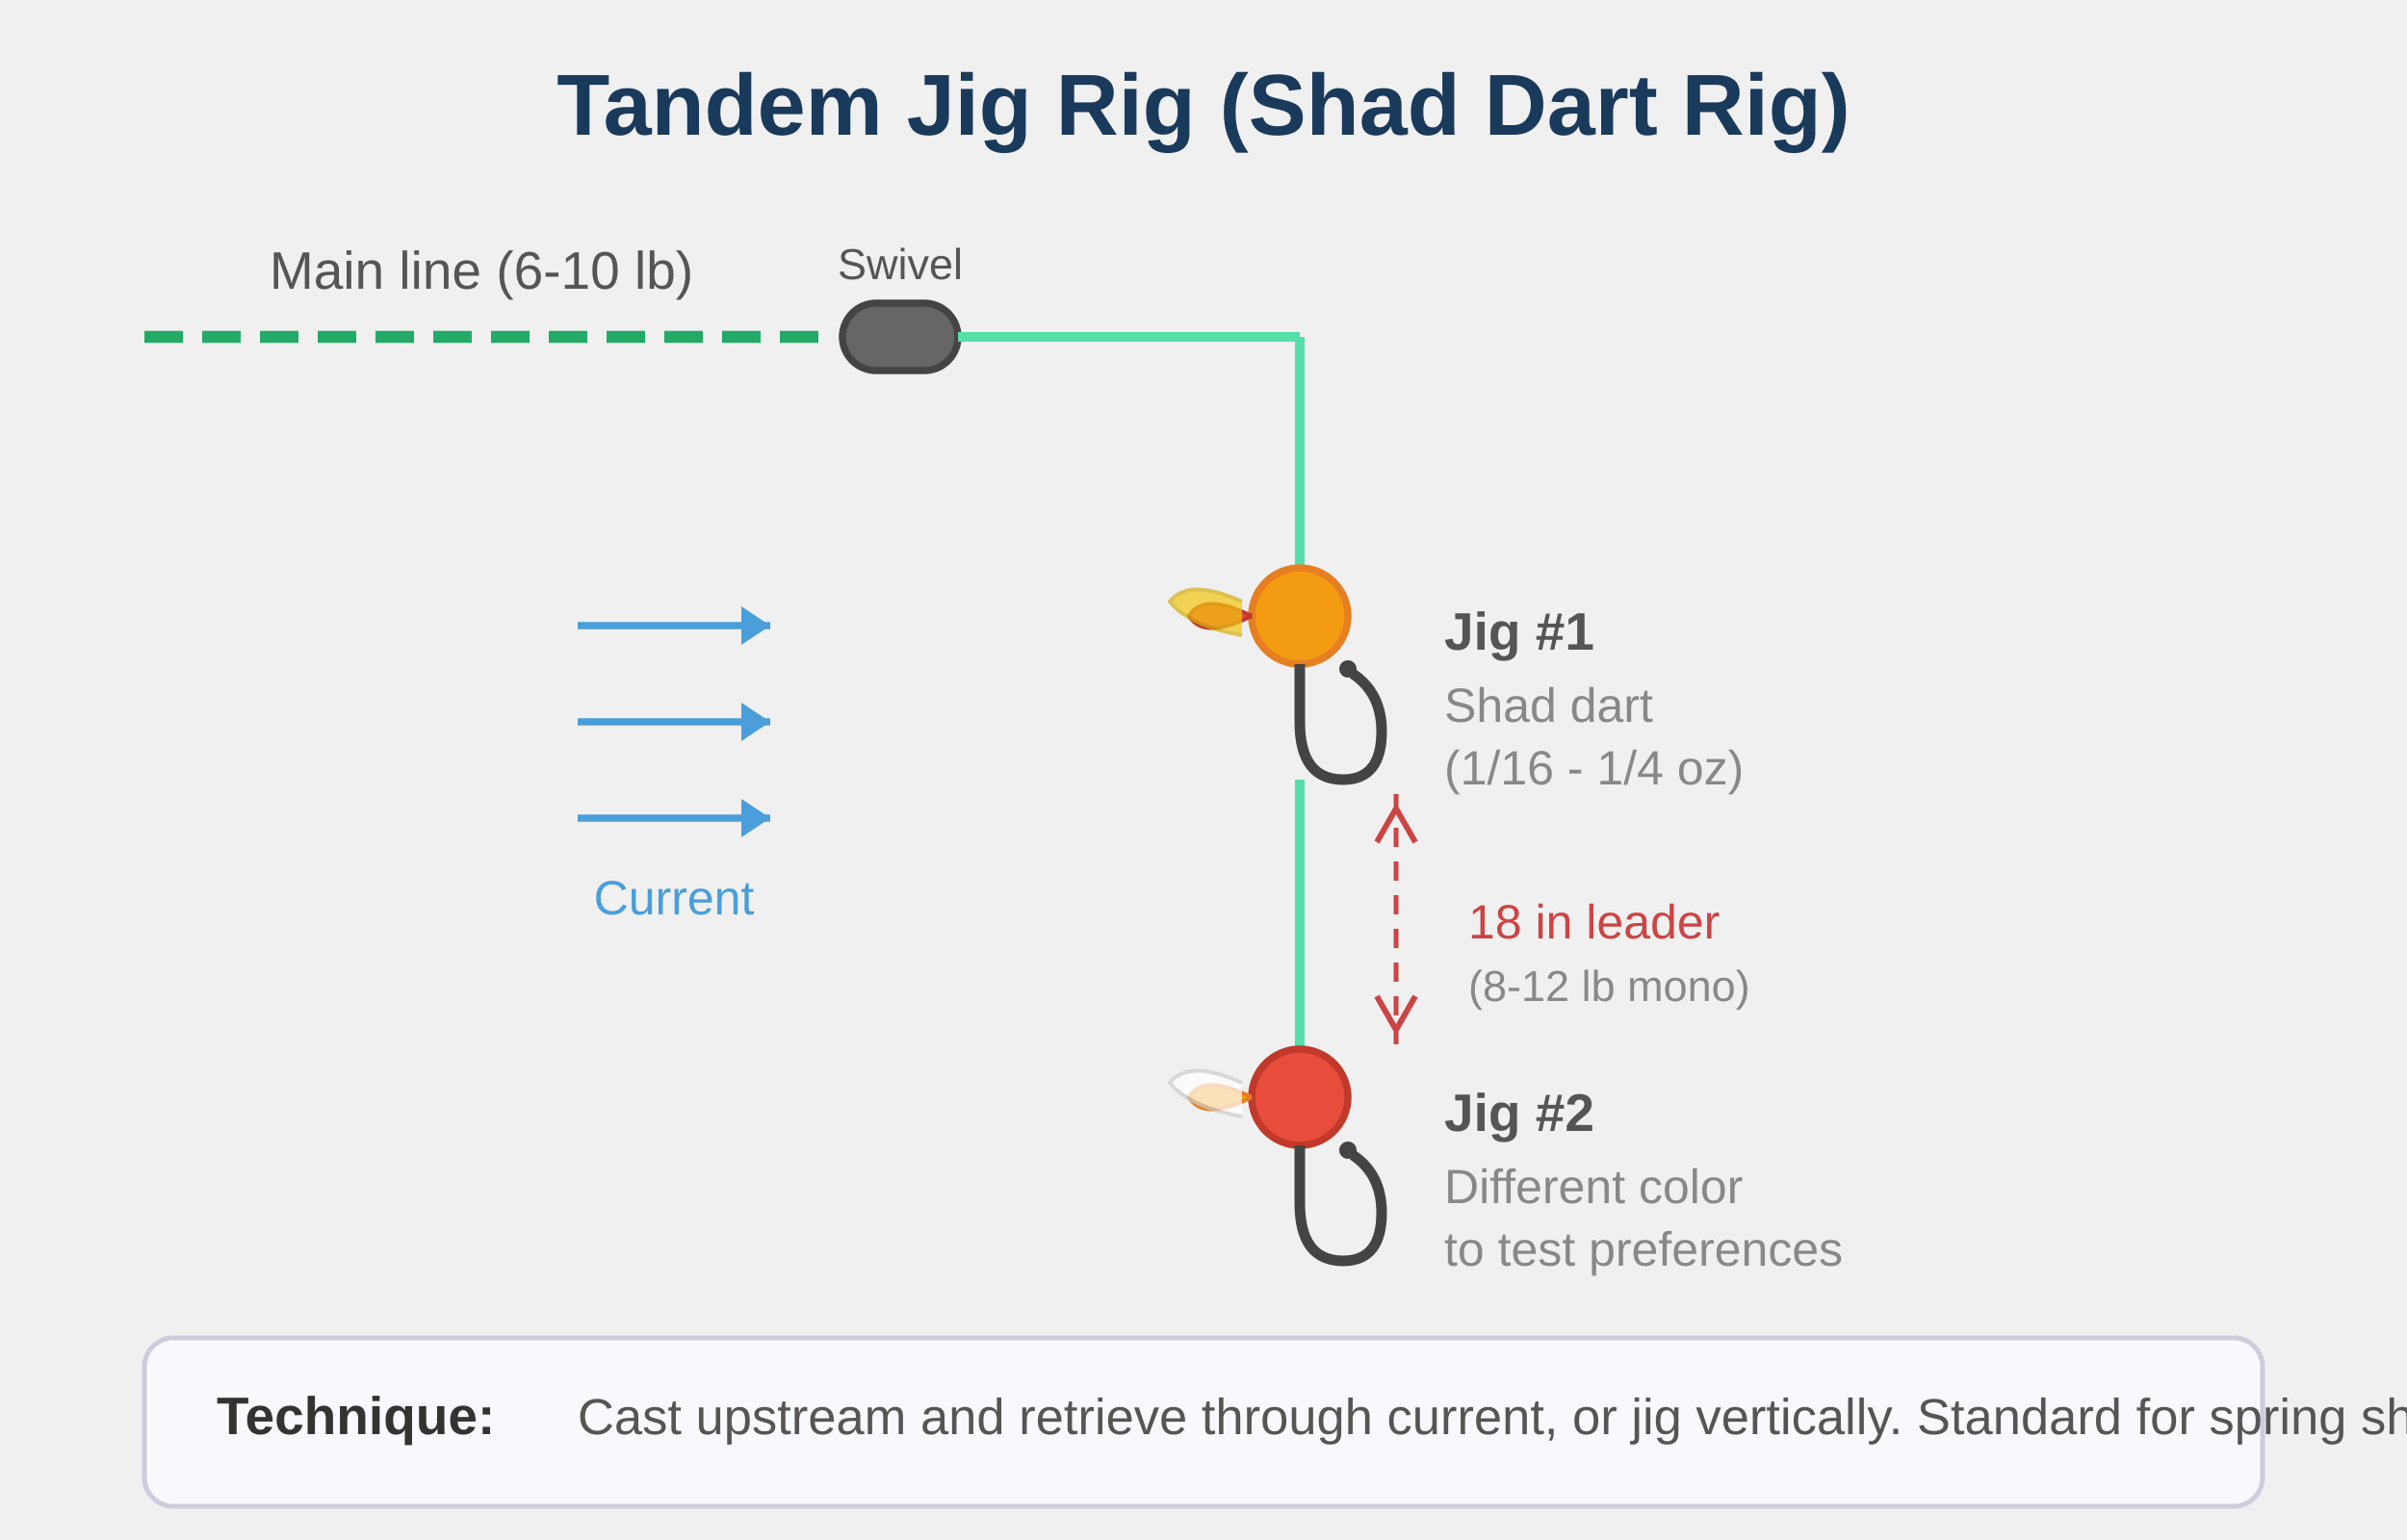
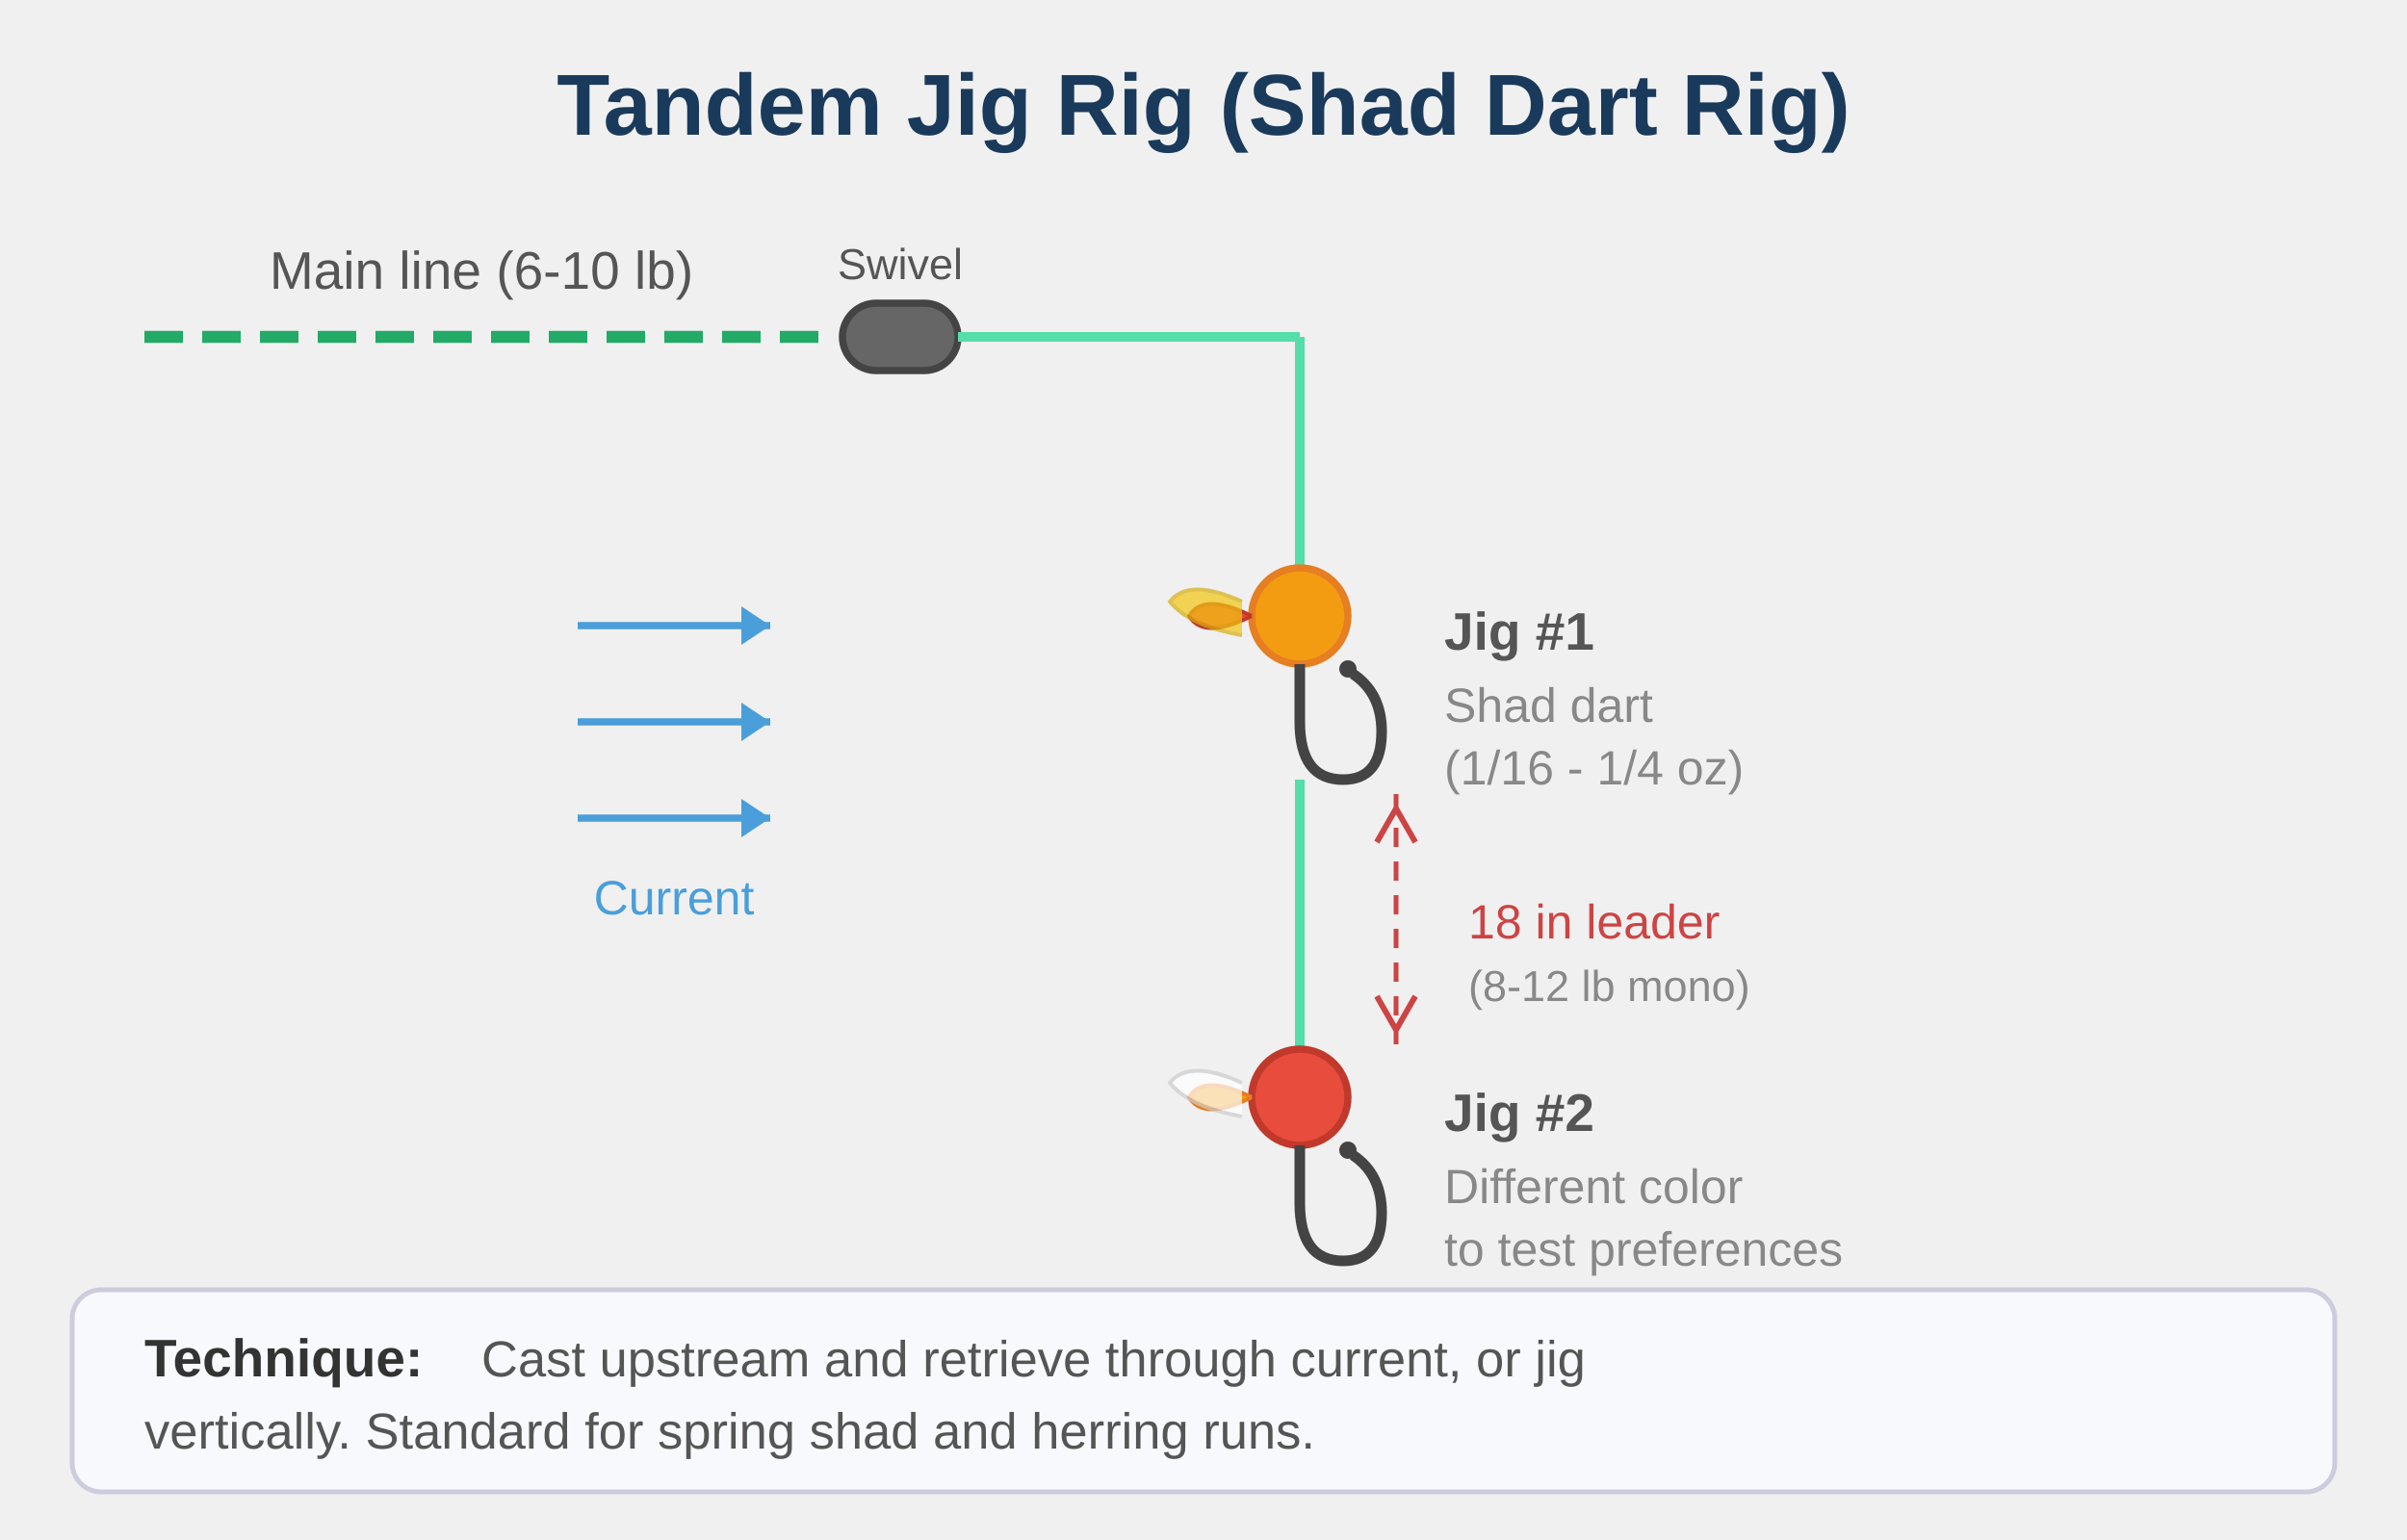
<svg xmlns="http://www.w3.org/2000/svg" viewBox="0 0 500 320" font-family="Arial, sans-serif">
  <text x="250" y="28" text-anchor="middle" font-size="18" font-weight="bold" fill="#1a3a5c">Tandem Jig Rig (Shad Dart Rig)</text>
  <line x1="30" y1="70" x2="170" y2="70" stroke="#2a6" stroke-width="2.5" stroke-dasharray="8,4" />
  <text x="100" y="60" text-anchor="middle" font-size="11" fill="#555">Main line (6-10 lb)</text>
  <rect x="175" y="63" width="24" height="14" rx="7" fill="#666" stroke="#444" stroke-width="1.5" />
  <text x="187" y="58" text-anchor="middle" font-size="9" fill="#555">Swivel</text>
  <line x1="199" y1="70" x2="270" y2="70" stroke="#5da" stroke-width="2" />
  <line x1="270" y1="70" x2="270" y2="120" stroke="#5da" stroke-width="2" />
  <g transform="translate(255, 120)">
    <circle cx="15" cy="8" r="10" fill="#f39c12" stroke="#e67e22" stroke-width="1.5" />
    <path d="M15 18 L15 30 Q15 42 24 42 Q32 42 32 32 Q32 24 26 20" fill="none" stroke="#444" stroke-width="2.2" />
    <circle cx="25" cy="19" r="1.8" fill="#444" />
    <path d="M5 8 Q-5 3 -8 8 Q-5 13 5 8" fill="#e74c3c" stroke="#c0392b" stroke-width="0.8" />
    <path d="M3 5 Q-8 0 -12 5 Q-8 10 3 12" fill="#f1c40f" stroke="#d4ac0d" stroke-width="0.8" opacity="0.7" />
    <text x="45" y="15" font-size="11" fill="#555" font-weight="bold">Jig #1</text>
    <text x="45" y="30" font-size="10" fill="#888">Shad dart</text>
    <text x="45" y="43" font-size="10" fill="#888">(1/16 - 1/4 oz)</text>
  </g>
  <line x1="270" y1="162" x2="270" y2="220" stroke="#5da" stroke-width="2" />
  <line x1="290" y1="165" x2="290" y2="217" stroke="#c44" stroke-width="1" stroke-dasharray="4,3" />
  <path d="M290 168 L286 175 M290 168 L294 175" fill="none" stroke="#c44" stroke-width="1.2" />
  <path d="M290 214 L286 207 M290 214 L294 207" fill="none" stroke="#c44" stroke-width="1.2" />
  <text x="305" y="195" font-size="10" fill="#c44">18 in leader</text>
  <text x="305" y="208" font-size="9" fill="#888">(8-12 lb mono)</text>
  <g transform="translate(255, 220)">
    <circle cx="15" cy="8" r="10" fill="#e74c3c" stroke="#c0392b" stroke-width="1.5" />
    <path d="M15 18 L15 30 Q15 42 24 42 Q32 42 32 32 Q32 24 26 20" fill="none" stroke="#444" stroke-width="2.2" />
    <circle cx="25" cy="19" r="1.8" fill="#444" />
    <path d="M5 8 Q-5 3 -8 8 Q-5 13 5 8" fill="#f39c12" stroke="#e67e22" stroke-width="0.8" />
    <path d="M3 5 Q-8 0 -12 5 Q-8 10 3 12" fill="#fff" stroke="#ccc" stroke-width="0.8" opacity="0.7" />
    <text x="45" y="15" font-size="11" fill="#555" font-weight="bold">Jig #2</text>
    <text x="45" y="30" font-size="10" fill="#888">Different color</text>
    <text x="45" y="43" font-size="10" fill="#888">to test preferences</text>
  </g>
  <g transform="translate(120, 130)">
    <line x1="0" y1="0" x2="40" y2="0" stroke="#4a9eda" stroke-width="1.5" />
    <polygon points="40,0 34,-4 34,4" fill="#4a9eda" />
    <line x1="0" y1="20" x2="40" y2="20" stroke="#4a9eda" stroke-width="1.5" />
    <polygon points="40,20 34,16 34,24" fill="#4a9eda" />
    <line x1="0" y1="40" x2="40" y2="40" stroke="#4a9eda" stroke-width="1.5" />
    <polygon points="40,40 34,36 34,44" fill="#4a9eda" />
    <text x="20" y="60" text-anchor="middle" font-size="10" fill="#4a9eda">Current</text>
  </g>
-   <rect x="30" y="278" width="440" height="35" rx="6" fill="#f7f9fc" stroke="#ccd" stroke-width="1" />
-   <text x="45" y="298" font-size="11" fill="#333" font-weight="bold">Technique:</text>
-   <text x="120" y="298" font-size="10.5" fill="#555">Cast upstream and retrieve through current, or jig vertically. Standard for spring shad runs.</text>
+   <rect x="15" y="268" width="470" height="42" rx="6" fill="#f7f9fc" stroke="#ccd" stroke-width="1" />
+   <text x="30" y="286" font-size="11" fill="#333" font-weight="bold">Technique:</text>
+   <text x="100" y="286" font-size="10.5" fill="#555">Cast upstream and retrieve through current, or jig</text>
+   <text x="30" y="301" font-size="10.5" fill="#555">vertically. Standard for spring shad and herring runs.</text>
</svg>
